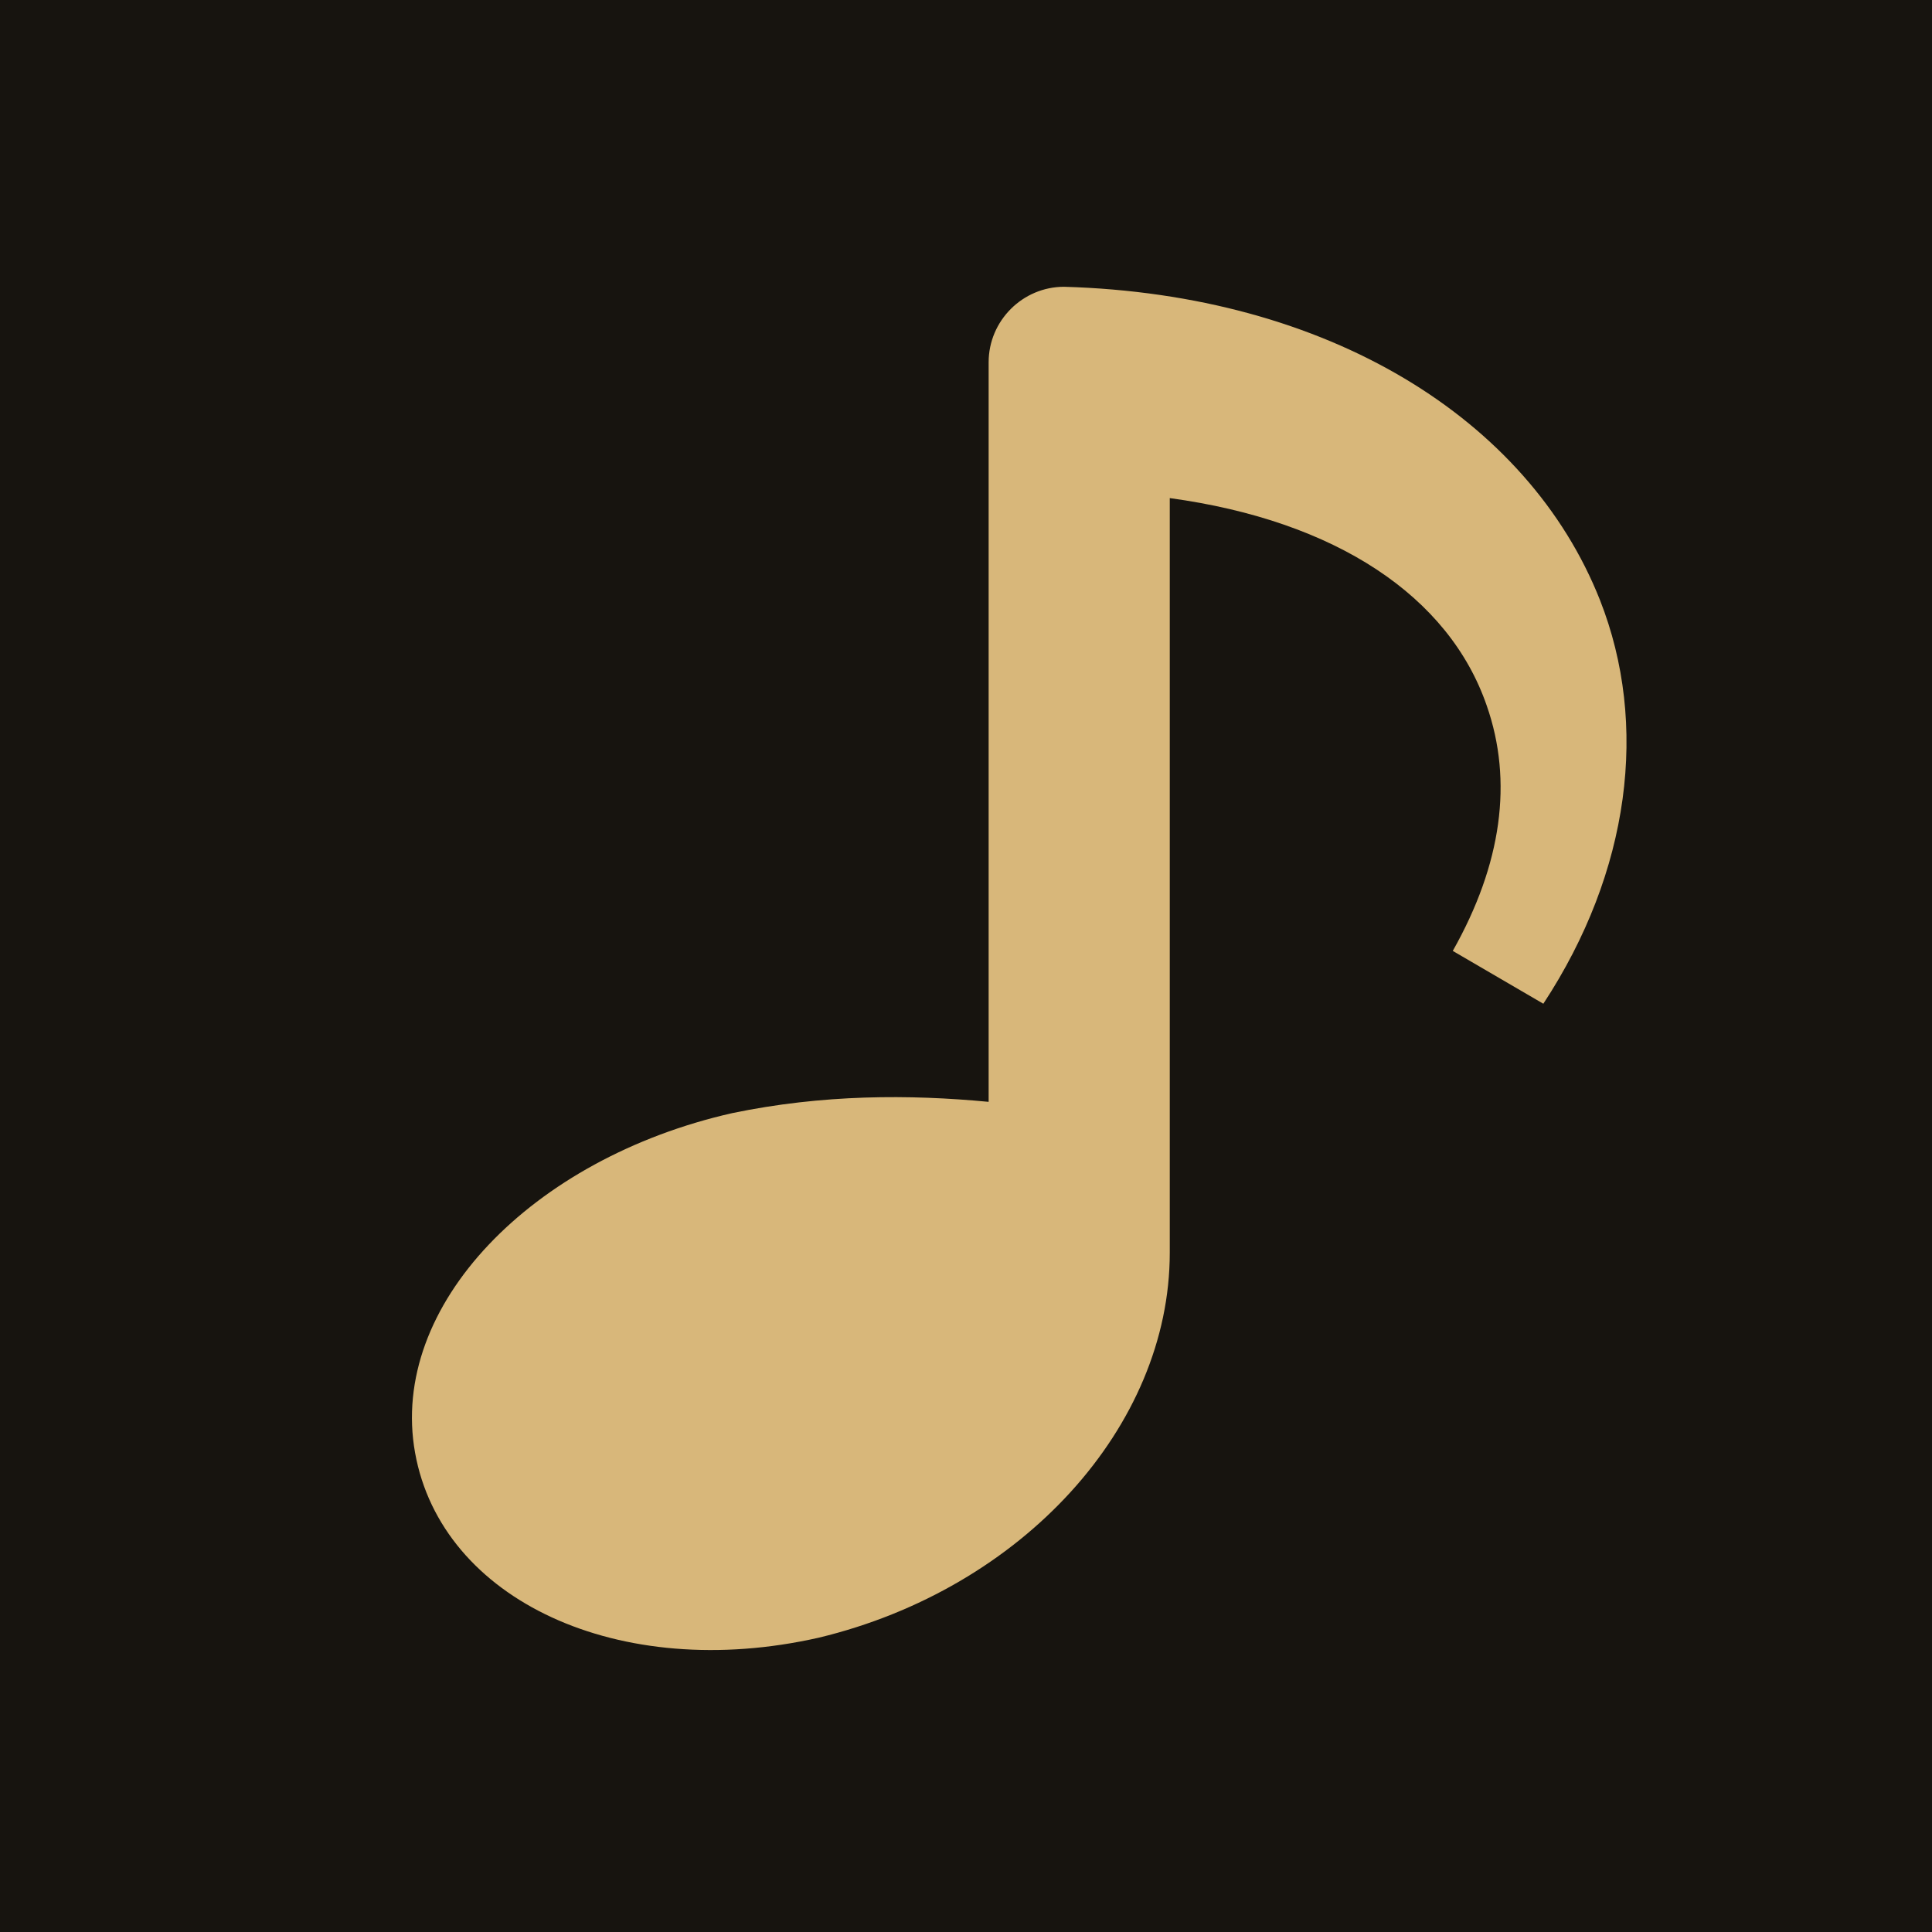
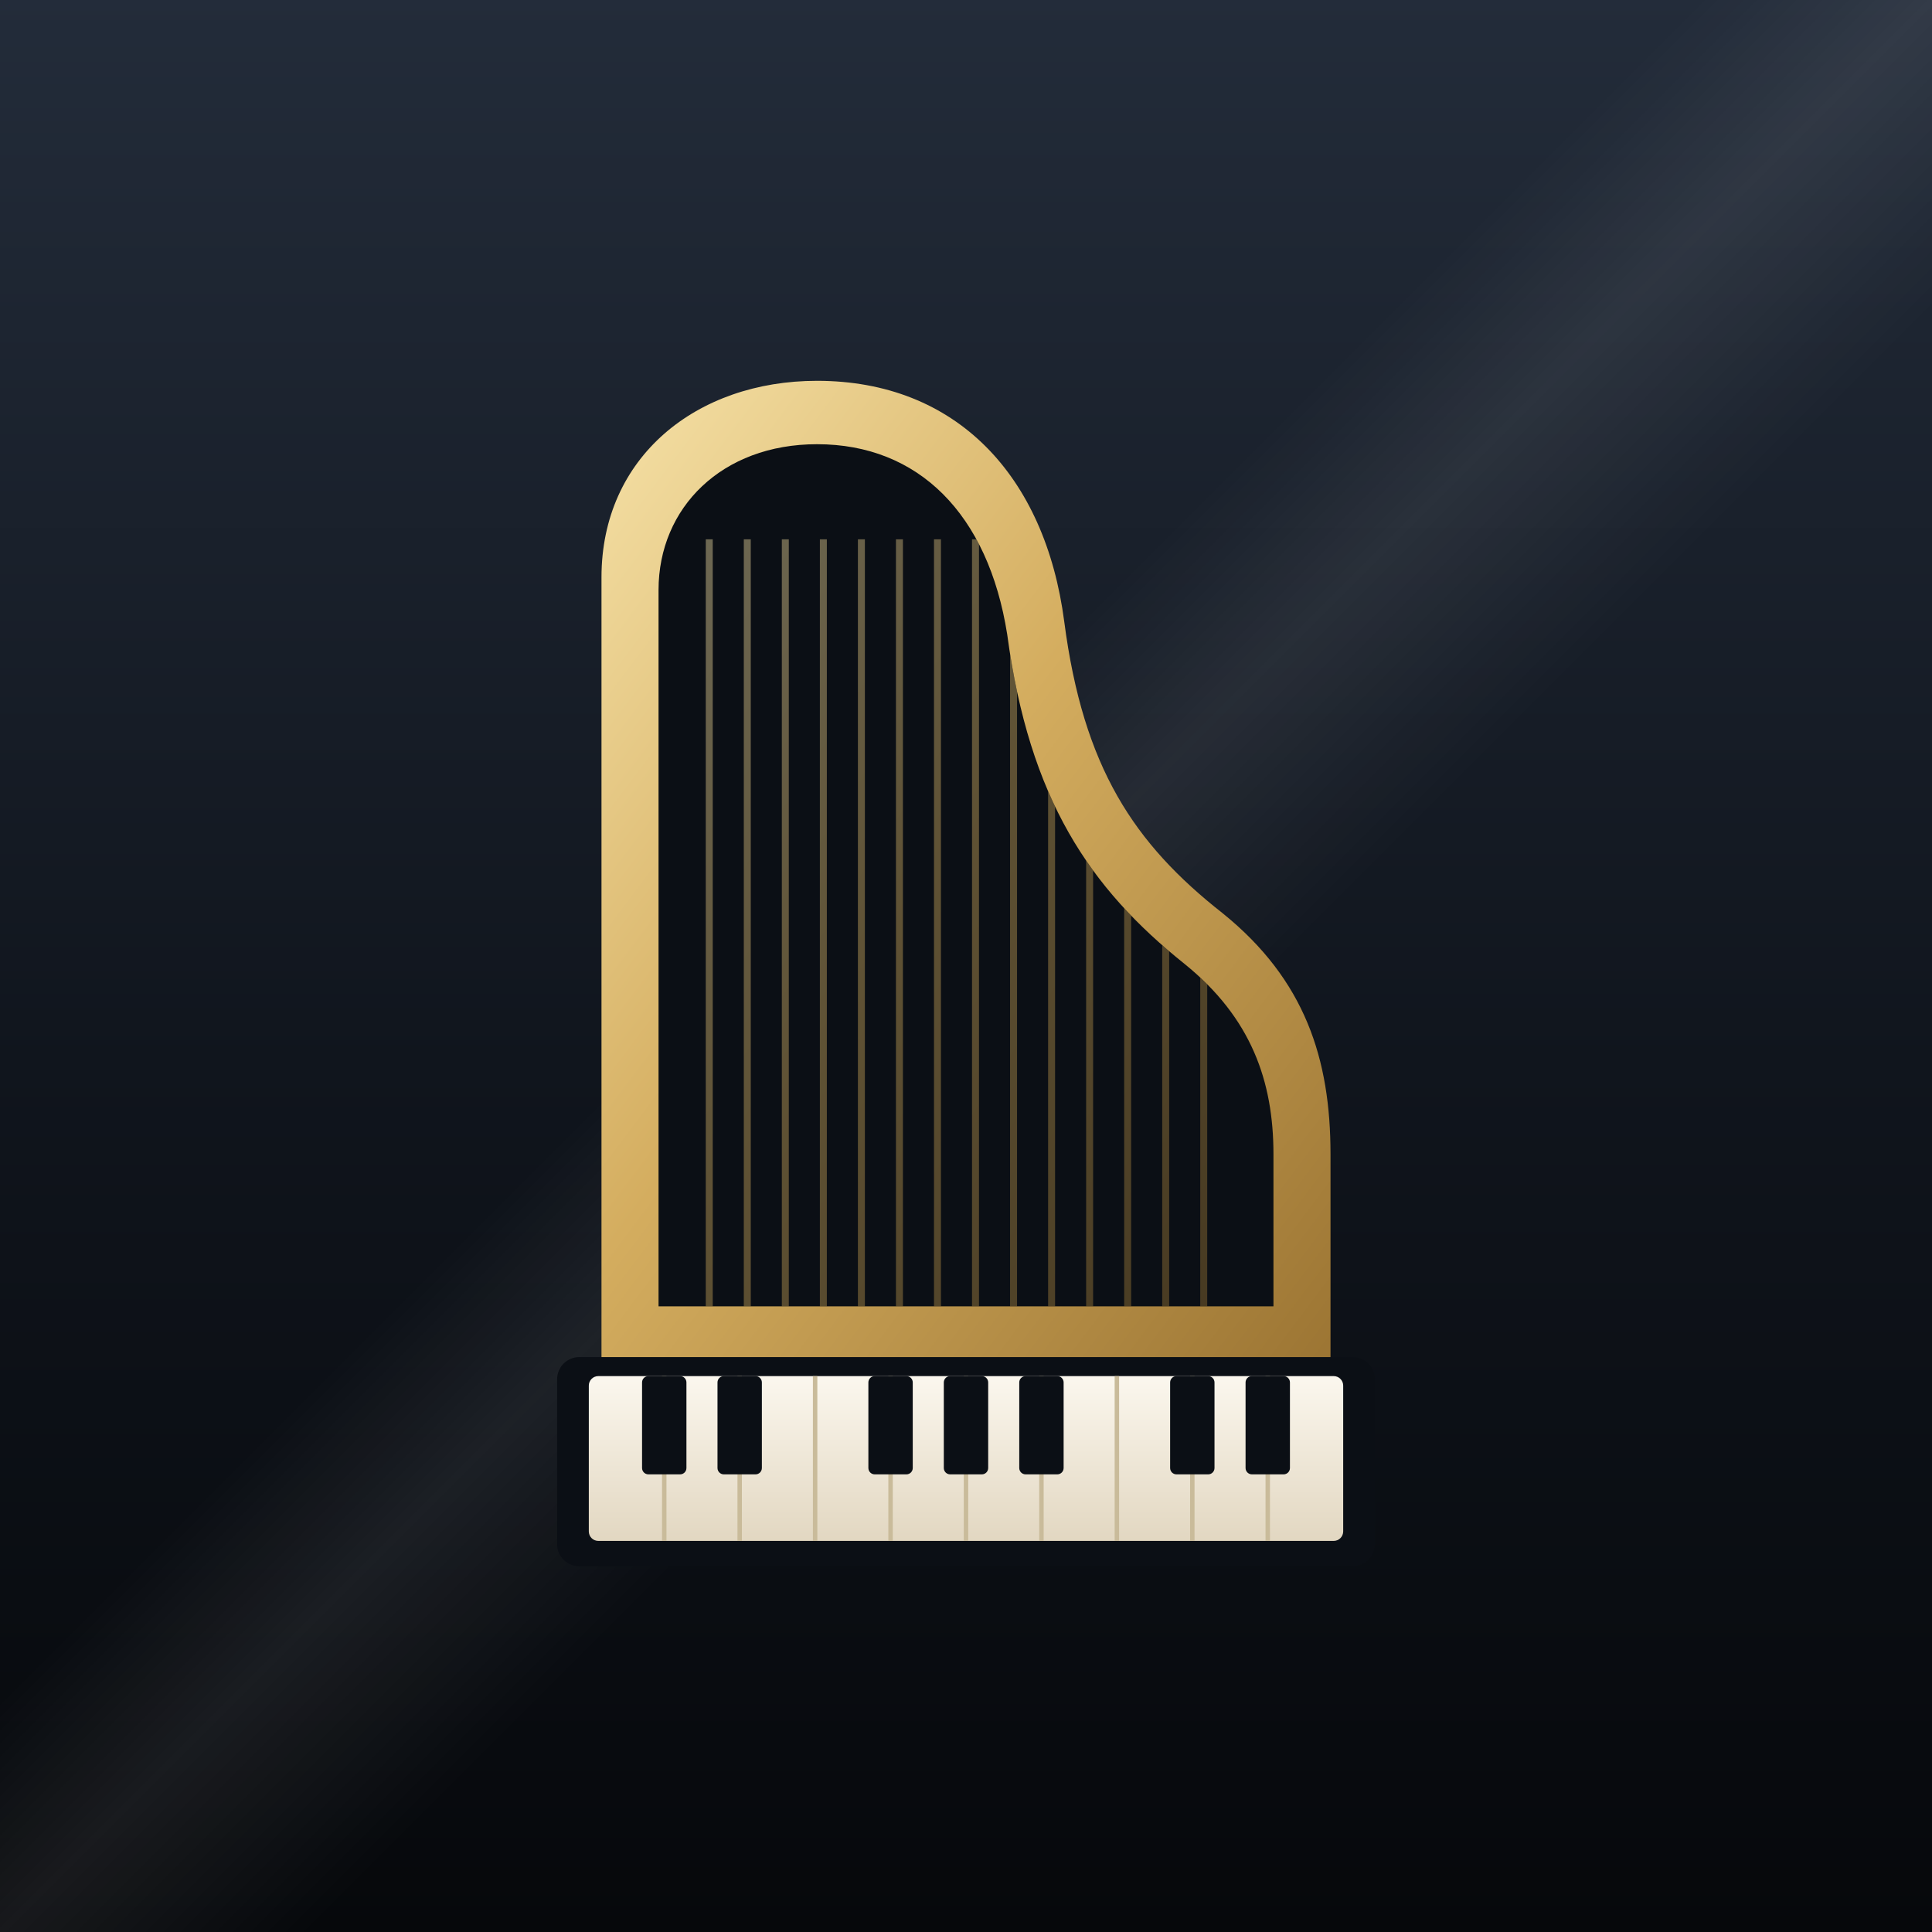
- <svg xmlns="http://www.w3.org/2000/svg" viewBox="0 0 512 512" role="img" aria-labelledby="title">
-   <rect width="512" height="512" fill="#17140f" />
-   <path fill="#d8b77a" d="M262 292V96c0-11 9-20 20-20 70 2 123 35 142 83 13 33 8 72-15 107l-24-14c13-23 16-45 9-65-10-29-40-49-84-55v200c0 46-39 89-93 102-53 12-100-10-107-49-7-39 31-78 84-90 24-5 47-5 68-3z" />
+ <svg xmlns="http://www.w3.org/2000/svg" viewBox="0 0 512 512" role="img" aria-labelledby="t">
+   <defs>
+     <linearGradient id="lacquer" x1="0" y1="0" x2="0" y2="1">
+       <stop offset="0" stop-color="#232c3a" />
+       <stop offset=".55" stop-color="#10151d" />
+       <stop offset="1" stop-color="#06080b" />
+     </linearGradient>
+     <linearGradient id="sheen" x1="0" y1="0" x2="1" y2="1">
+       <stop offset=".44" stop-color="#fff" stop-opacity="0" />
+       <stop offset=".5" stop-color="#fff" stop-opacity=".07" />
+       <stop offset=".58" stop-color="#fff" stop-opacity="0" />
+     </linearGradient>
+     <linearGradient id="gold" x1="0" y1="0" x2="1" y2="1">
+       <stop offset="0" stop-color="#f6e2a8" />
+       <stop offset=".45" stop-color="#d4ad5f" />
+       <stop offset="1" stop-color="#9c7533" />
+     </linearGradient>
+     <linearGradient id="ivory" x1="0" y1="0" x2="0" y2="1">
+       <stop offset="0" stop-color="#fbf7ee" />
+       <stop offset="1" stop-color="#e2d7c1" />
+     </linearGradient>
+     <clipPath id="inner">
+       <path d="M168 362V136c0-26 20-46 50-46 32 0 54 22 60 60 7 52 26 80 56 104 21 17 28 37 28 60v48z" />
+     </clipPath>
+   </defs>
+   <rect width="512" height="512" fill="url(#lacquer)" />
+   <rect width="512" height="512" fill="url(#sheen)" />
+   <g transform="translate(256 258) scale(.84) translate(-265 -257)">
+     <path fill="url(#gold)" d="M150 380V132c0-38 30-62 68-62 44 0 72 30 78 76 6 46 22 70 50 92 26 21 34 46 34 76v66z" />
+     <path fill="#0b0f15" d="M168 362V136c0-26 20-46 50-46 32 0 54 22 60 60 7 52 26 80 56 104 21 17 28 37 28 60v48z" />
+     <path clip-path="url(#inner)" fill="none" stroke="url(#gold)" stroke-opacity=".42" stroke-width="2.2" d="M184 120V362 M196 120V362 M208 120V362 M220 120V362 M232 120V362 M244 120V362 M256 120V362 M268 120V362 M280 120V362 M292 120V362 M304 120V362 M316 120V362 M328 120V362 M340 120V362" />
+     <rect x="136" y="378" width="258" height="66" rx="7" fill="#0b0f15" />
+     <rect x="146" y="384" width="238" height="52" rx="3" fill="url(#ivory)" />
+     <path stroke="#c9bb9a" stroke-width="1.4" d="M169.8 384v52 M193.6 384v52 M217.4 384v52 M241.2 384v52 M265.0 384v52 M288.8 384v52 M312.6 384v52 M336.4 384v52 M360.2 384v52" />
+     <g fill="#0b0f15">
+       <rect x="162.8" y="384" width="14" height="31" rx="2" />
+       <rect x="186.6" y="384" width="14" height="31" rx="2" />
+       <rect x="234.2" y="384" width="14" height="31" rx="2" />
+       <rect x="258.0" y="384" width="14" height="31" rx="2" />
+       <rect x="281.8" y="384" width="14" height="31" rx="2" />
+       <rect x="329.4" y="384" width="14" height="31" rx="2" />
+       <rect x="353.2" y="384" width="14" height="31" rx="2" />
+     </g>
+   </g>
</svg>
